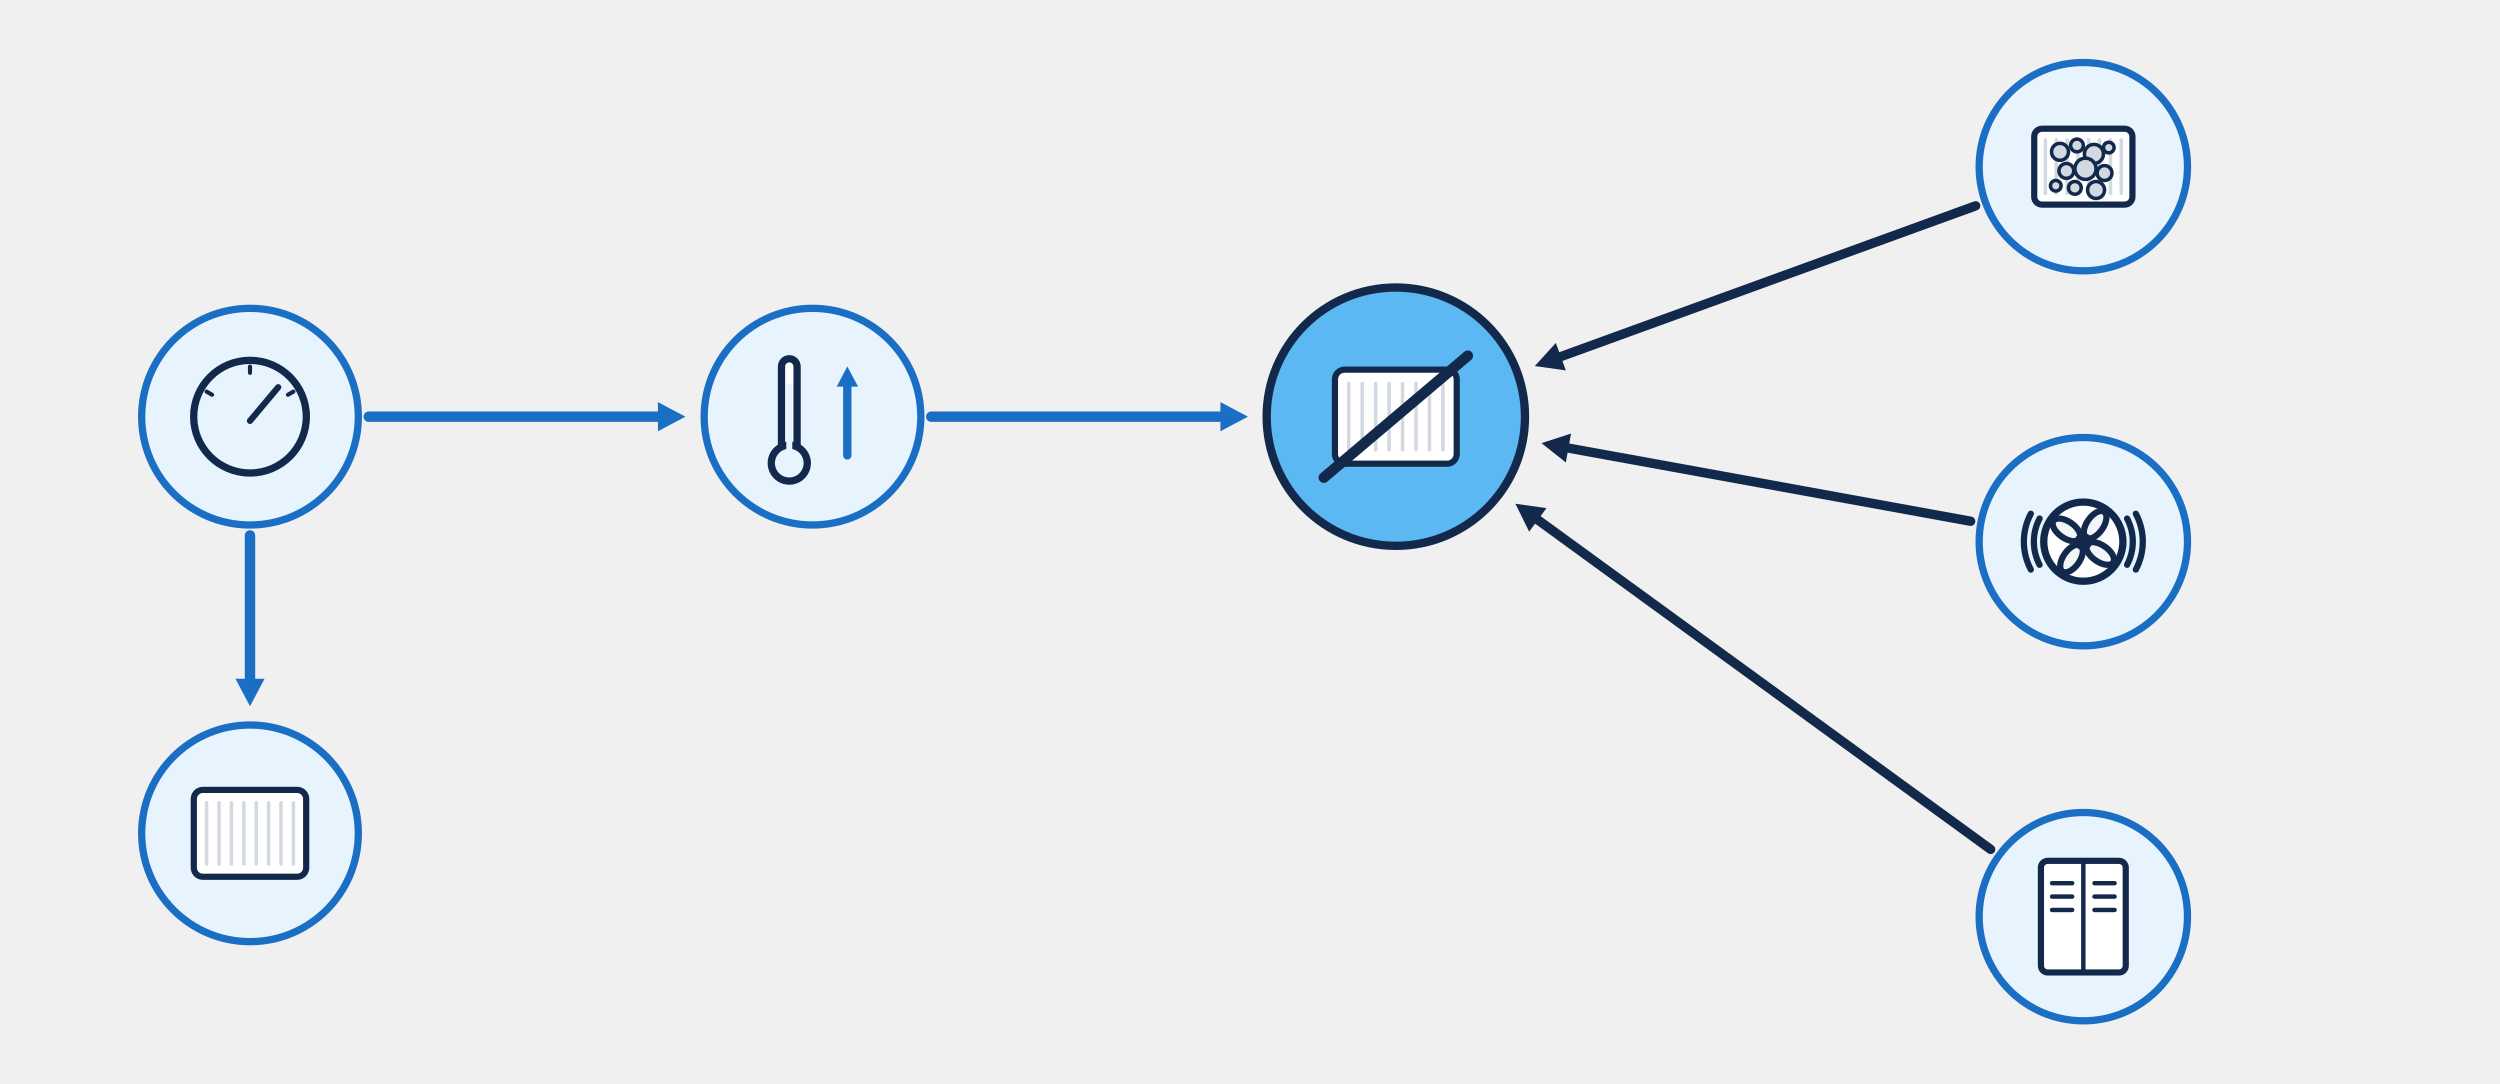
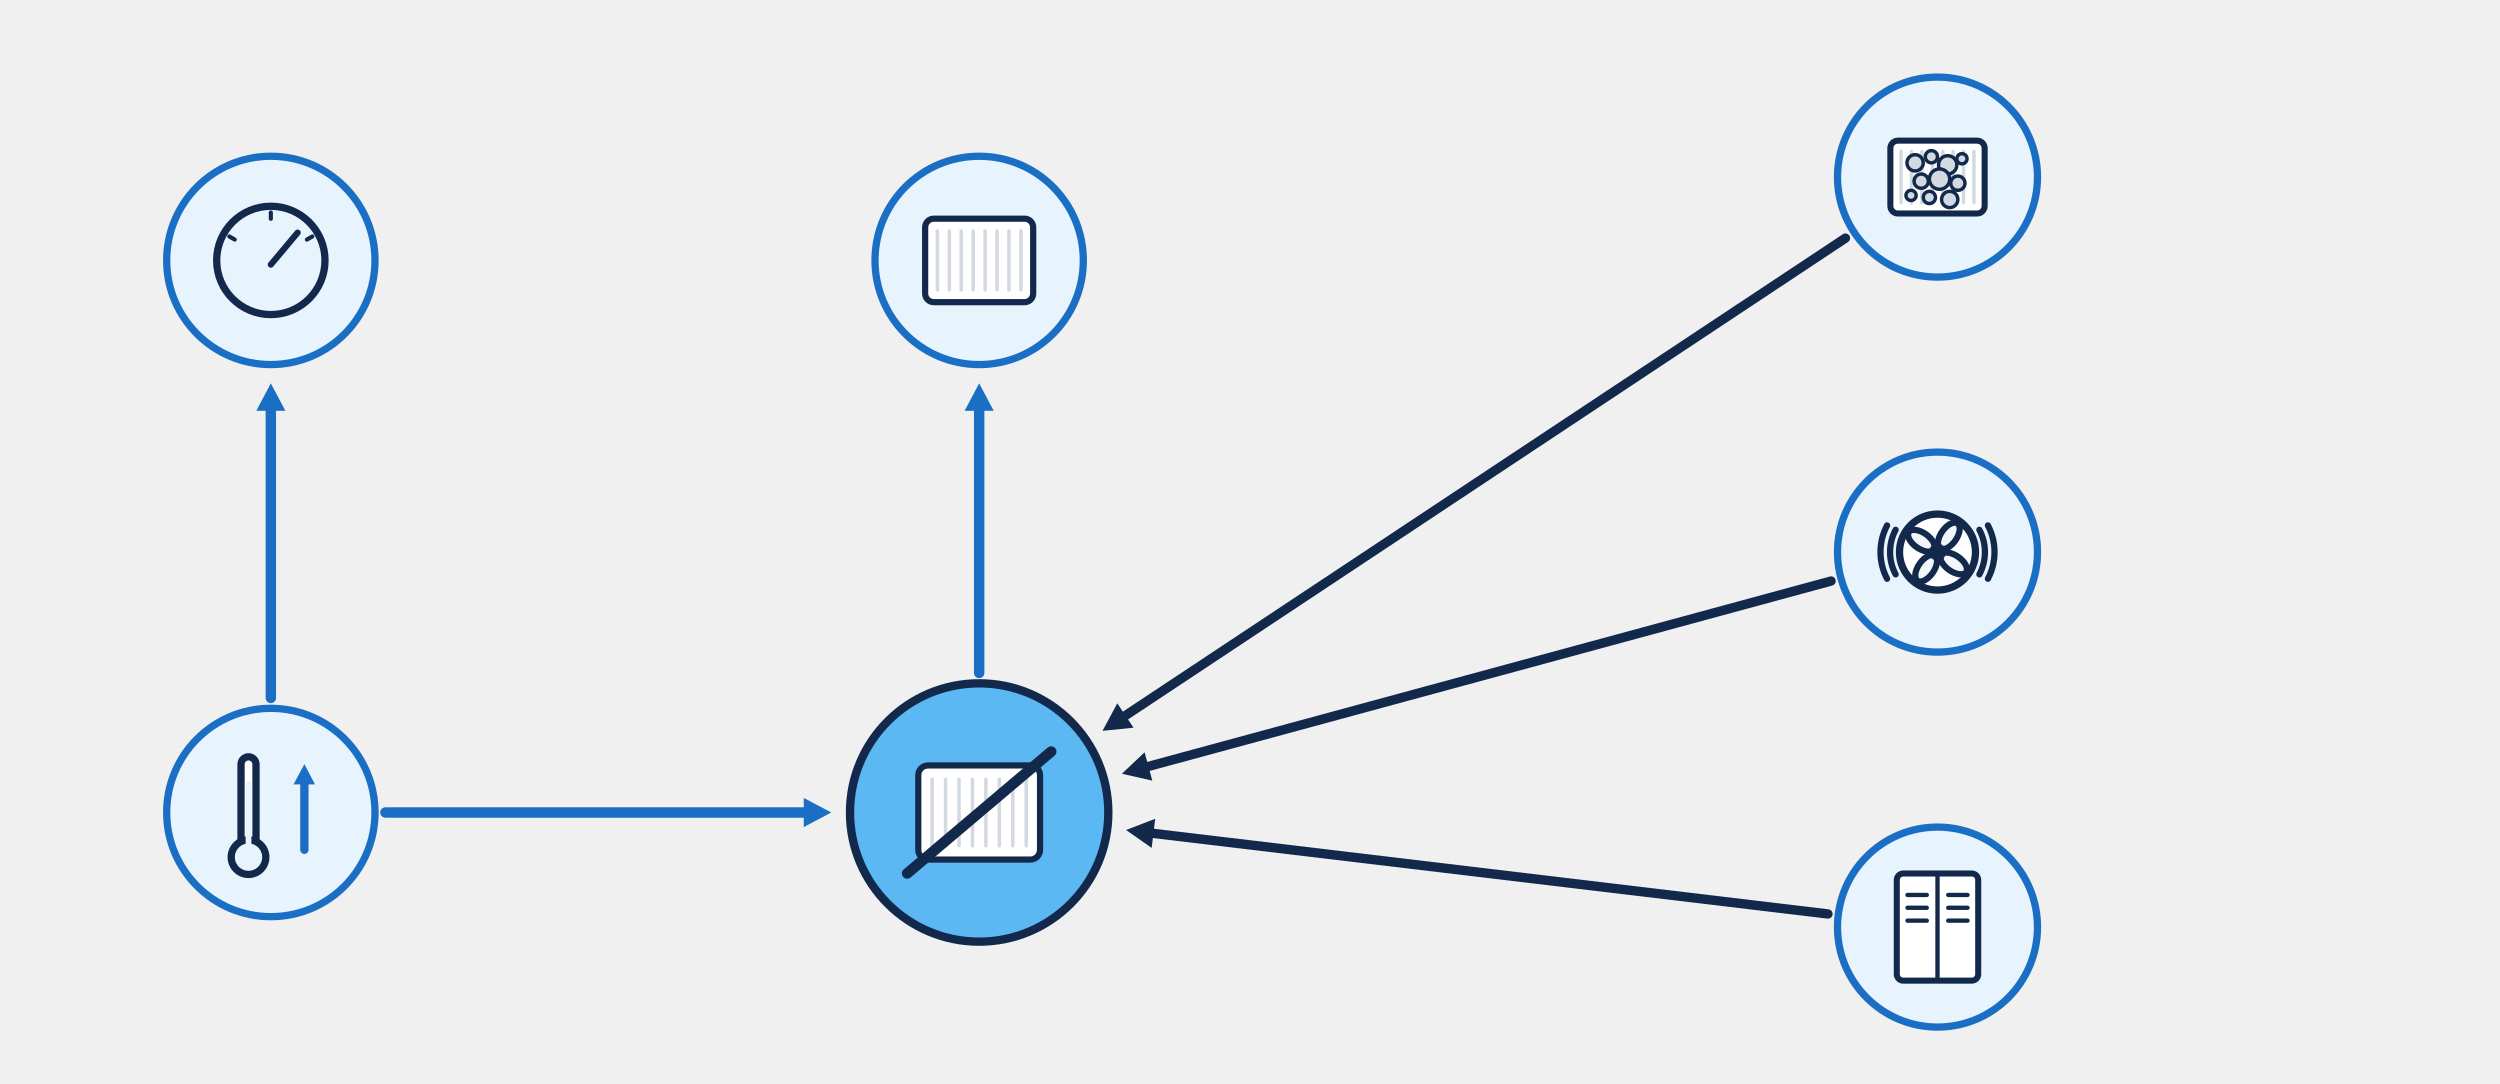
<svg xmlns="http://www.w3.org/2000/svg" viewBox="0 0 1200 520" width="1200" height="520">
-   <path d="M 120.0,257.0 L 120.0,328.5" stroke="#1A6FC4" stroke-width="5" fill="none" stroke-linecap="round" stroke-linejoin="round" />
-   <polygon points="120.0,339.0 113.0,325.8 127.0,325.8" fill="#1A6FC4" stroke="none" stroke-width="0" stroke-linecap="round" stroke-linejoin="round" />
-   <path d="M 177.0,200.0 L 318.5,200.0" stroke="#1A6FC4" stroke-width="5" fill="none" stroke-linecap="round" stroke-linejoin="round" />
-   <polygon points="329.0,200.0 315.8,207.0 315.8,193.0" fill="#1A6FC4" stroke="none" stroke-width="0" stroke-linecap="round" stroke-linejoin="round" />
-   <path d="M 447.0,200.0 L 588.5,200.0" stroke="#1A6FC4" stroke-width="5" fill="none" stroke-linecap="round" stroke-linejoin="round" />
-   <polygon points="599.0,200.0 585.8,207.0 585.8,193.0" fill="#1A6FC4" stroke="none" stroke-width="0" stroke-linecap="round" stroke-linejoin="round" />
-   <path d="M 948.3,98.8 L 746.6,172.1" stroke="#13294B" stroke-width="4.5" fill="none" stroke-linecap="round" stroke-linejoin="round" />
-   <polygon points="736.7,175.7 746.8,164.6 751.6,177.8" fill="#13294B" stroke="none" stroke-width="0" stroke-linecap="round" stroke-linejoin="round" />
-   <path d="M 945.9,250.2 L 750.2,214.6" stroke="#13294B" stroke-width="4.5" fill="none" stroke-linecap="round" stroke-linejoin="round" />
-   <polygon points="739.9,212.7 754.1,208.1 751.6,222.0" fill="#13294B" stroke="none" stroke-width="0" stroke-linecap="round" stroke-linejoin="round" />
-   <path d="M 955.5,407.7 L 735.9,247.9" stroke="#13294B" stroke-width="4.5" fill="none" stroke-linecap="round" stroke-linejoin="round" />
-   <polygon points="727.4,241.8 742.3,243.9 734.0,255.2" fill="#13294B" stroke="none" stroke-width="0" stroke-linecap="round" stroke-linejoin="round" />
-   <circle cx="120" cy="200" r="52" fill="#E7F3FD" stroke="#1A6FC4" stroke-width="3.5" stroke-linecap="round" stroke-linejoin="round" />
-   <circle cx="120" cy="200" r="27.04" fill="#E7F3FD" stroke="#13294B" stroke-width="3.5" stroke-linecap="round" stroke-linejoin="round" />
-   <line x1="101.779" y1="189.48" x2="99.181" y2="187.98" stroke="#13294B" stroke-width="2" fill="none" stroke-linecap="round" stroke-linejoin="round" />
-   <line x1="120.0" y1="178.96" x2="120.0" y2="175.96" stroke="#13294B" stroke-width="2" fill="none" stroke-linecap="round" stroke-linejoin="round" />
-   <line x1="138.221" y1="189.48" x2="140.819" y2="187.98" stroke="#13294B" stroke-width="2" fill="none" stroke-linecap="round" stroke-linejoin="round" />
-   <line x1="120" y1="202" x2="133.524" y2="185.882" stroke="#13294B" stroke-width="3" fill="none" stroke-linecap="round" stroke-linejoin="round" />
-   <circle cx="120" cy="400" r="52" fill="#E7F3FD" stroke="#1A6FC4" stroke-width="3.5" stroke-linecap="round" stroke-linejoin="round" />
-   <g transform="translate(120 400) scale(0.6128571)">
-     <rect x="-44" y="-34" width="88" height="68" rx="7" ry="7" fill="#FFFFFF" stroke="#13294B" stroke-width="4.85" stroke-linecap="round" stroke-linejoin="round" />
-     <line x1="-34.0" y1="-24" x2="-34.0" y2="24" stroke="#D3D9E1" stroke-width="2.77" fill="none" stroke-linecap="round" stroke-linejoin="round" />
-     <line x1="-24.286" y1="-24" x2="-24.286" y2="24" stroke="#D3D9E1" stroke-width="2.77" fill="none" stroke-linecap="round" stroke-linejoin="round" />
-     <line x1="-14.571" y1="-24" x2="-14.571" y2="24" stroke="#D3D9E1" stroke-width="2.77" fill="none" stroke-linecap="round" stroke-linejoin="round" />
-     <line x1="-4.857" y1="-24" x2="-4.857" y2="24" stroke="#D3D9E1" stroke-width="2.77" fill="none" stroke-linecap="round" stroke-linejoin="round" />
-     <line x1="4.857" y1="-24" x2="4.857" y2="24" stroke="#D3D9E1" stroke-width="2.77" fill="none" stroke-linecap="round" stroke-linejoin="round" />
-     <line x1="14.571" y1="-24" x2="14.571" y2="24" stroke="#D3D9E1" stroke-width="2.77" fill="none" stroke-linecap="round" stroke-linejoin="round" />
-     <line x1="24.286" y1="-24" x2="24.286" y2="24" stroke="#D3D9E1" stroke-width="2.77" fill="none" stroke-linecap="round" stroke-linejoin="round" />
-     <line x1="34.0" y1="-24" x2="34.0" y2="24" stroke="#D3D9E1" stroke-width="2.77" fill="none" stroke-linecap="round" stroke-linejoin="round" />
-   </g>
-   <circle cx="390" cy="200" r="52" fill="#E7F3FD" stroke="#1A6FC4" stroke-width="3.5" stroke-linecap="round" stroke-linejoin="round" />
-   <rect x="375.115" y="172.199" width="7.484" height="53.541" rx="3.742" ry="3.742" fill="#FFFFFF" stroke="#13294B" stroke-width="3.5" stroke-linecap="round" stroke-linejoin="round" />
-   <circle cx="378.857" cy="222.286" r="8.636" fill="#E7F3FD" stroke="#13294B" stroke-width="3.5" stroke-linecap="round" stroke-linejoin="round" />
-   <line x1="378.857" y1="218.831" x2="378.857" y2="185.67" stroke="#E7F3FD" stroke-width="2.879" fill="none" stroke-linecap="round" stroke-linejoin="round" />
-   <path d="M 406.7,218.6 L 406.7,183.6" stroke="#1A6FC4" stroke-width="4" fill="none" stroke-linecap="round" stroke-linejoin="round" />
-   <polygon points="406.7,175.9 411.9,185.6 401.6,185.6" fill="#1A6FC4" stroke="none" stroke-width="0" stroke-linecap="round" stroke-linejoin="round" />
-   <circle cx="670" cy="200" r="62" fill="#5CB8F2" stroke="#13294B" stroke-width="4" stroke-linecap="round" stroke-linejoin="round" />
-   <g transform="translate(670 200) scale(0.6642857)">
+   <path d="M 130.0,335.0 L 130.0,194.5" stroke="#1A6FC4" stroke-width="5" fill="none" stroke-linecap="round" stroke-linejoin="round" />
+   <polygon points="130.0,184.0 137.0,197.2 123.0,197.2" fill="#1A6FC4" stroke="none" stroke-width="0" stroke-linecap="round" stroke-linejoin="round" />
+   <path d="M 185.0,390.0 L 388.5,390.0" stroke="#1A6FC4" stroke-width="5" fill="none" stroke-linecap="round" stroke-linejoin="round" />
+   <polygon points="399.0,390.0 385.8,397.0 385.8,383.0" fill="#1A6FC4" stroke="none" stroke-width="0" stroke-linecap="round" stroke-linejoin="round" />
+   <path d="M 470.0,323.0 L 470.0,194.5" stroke="#1A6FC4" stroke-width="5" fill="none" stroke-linecap="round" stroke-linejoin="round" />
+   <polygon points="470.0,184.0 477.0,197.2 463.0,197.2" fill="#1A6FC4" stroke="none" stroke-width="0" stroke-linecap="round" stroke-linejoin="round" />
+   <path d="M 885.8,114.3 L 537.9,345.0" stroke="#13294B" stroke-width="4.5" fill="none" stroke-linecap="round" stroke-linejoin="round" />
+   <polygon points="529.2,350.8 536.3,337.6 544.1,349.3" fill="#13294B" stroke="none" stroke-width="0" stroke-linecap="round" stroke-linejoin="round" />
+   <path d="M 878.9,278.9 L 548.6,368.6" stroke="#13294B" stroke-width="4.5" fill="none" stroke-linecap="round" stroke-linejoin="round" />
+   <polygon points="538.5,371.4 549.4,361.1 553.1,374.7" fill="#13294B" stroke="none" stroke-width="0" stroke-linecap="round" stroke-linejoin="round" />
+   <path d="M 877.4,438.7 L 550.9,399.7" stroke="#13294B" stroke-width="4.5" fill="none" stroke-linecap="round" stroke-linejoin="round" />
+   <polygon points="540.5,398.4 554.5,393.0 552.8,407.0" fill="#13294B" stroke="none" stroke-width="0" stroke-linecap="round" stroke-linejoin="round" />
+   <circle cx="130" cy="125" r="50" fill="#E7F3FD" stroke="#1A6FC4" stroke-width="3.5" stroke-linecap="round" stroke-linejoin="round" />
+   <circle cx="130" cy="125" r="26.0" fill="#E7F3FD" stroke="#13294B" stroke-width="3.5" stroke-linecap="round" stroke-linejoin="round" />
+   <line x1="112.679" y1="115.0" x2="110.081" y2="113.5" stroke="#13294B" stroke-width="2" fill="none" stroke-linecap="round" stroke-linejoin="round" />
+   <line x1="130.0" y1="105.0" x2="130.0" y2="102.0" stroke="#13294B" stroke-width="2" fill="none" stroke-linecap="round" stroke-linejoin="round" />
+   <line x1="147.321" y1="115.0" x2="149.919" y2="113.5" stroke="#13294B" stroke-width="2" fill="none" stroke-linecap="round" stroke-linejoin="round" />
+   <line x1="130" y1="127" x2="142.856" y2="111.679" stroke="#13294B" stroke-width="3" fill="none" stroke-linecap="round" stroke-linejoin="round" />
+   <circle cx="130" cy="390" r="50" fill="#E7F3FD" stroke="#1A6FC4" stroke-width="3.5" stroke-linecap="round" stroke-linejoin="round" />
+   <rect x="115.687" y="363.268" width="7.196" height="51.482" rx="3.598" ry="3.598" fill="#FFFFFF" stroke="#13294B" stroke-width="3.5" stroke-linecap="round" stroke-linejoin="round" />
+   <circle cx="119.286" cy="411.429" r="8.304" fill="#E7F3FD" stroke="#13294B" stroke-width="3.5" stroke-linecap="round" stroke-linejoin="round" />
+   <line x1="119.286" y1="408.107" x2="119.286" y2="376.221" stroke="#E7F3FD" stroke-width="2.768" fill="none" stroke-linecap="round" stroke-linejoin="round" />
+   <path d="M 146.1,407.9 L 146.1,374.5" stroke="#1A6FC4" stroke-width="4" fill="none" stroke-linecap="round" stroke-linejoin="round" />
+   <polygon points="146.1,366.8 151.2,376.5 140.9,376.5" fill="#1A6FC4" stroke="none" stroke-width="0" stroke-linecap="round" stroke-linejoin="round" />
+   <circle cx="470" cy="390" r="62" fill="#5CB8F2" stroke="#13294B" stroke-width="4" stroke-linecap="round" stroke-linejoin="round" />
+   <g transform="translate(470 390) scale(0.6642857)">
    <rect x="-44" y="-34" width="88" height="68" rx="7" ry="7" fill="#FFFFFF" stroke="#13294B" stroke-width="4.48" stroke-linecap="round" stroke-linejoin="round" />
    <line x1="-34.0" y1="-24" x2="-34.0" y2="24" stroke="#D3D9E1" stroke-width="2.56" fill="none" stroke-linecap="round" stroke-linejoin="round" />
    <line x1="-24.286" y1="-24" x2="-24.286" y2="24" stroke="#D3D9E1" stroke-width="2.56" fill="none" stroke-linecap="round" stroke-linejoin="round" />
    <line x1="-14.571" y1="-24" x2="-14.571" y2="24" stroke="#D3D9E1" stroke-width="2.56" fill="none" stroke-linecap="round" stroke-linejoin="round" />
    <line x1="-4.857" y1="-24" x2="-4.857" y2="24" stroke="#D3D9E1" stroke-width="2.56" fill="none" stroke-linecap="round" stroke-linejoin="round" />
    <line x1="4.857" y1="-24" x2="4.857" y2="24" stroke="#D3D9E1" stroke-width="2.56" fill="none" stroke-linecap="round" stroke-linejoin="round" />
    <line x1="14.571" y1="-24" x2="14.571" y2="24" stroke="#D3D9E1" stroke-width="2.56" fill="none" stroke-linecap="round" stroke-linejoin="round" />
    <line x1="24.286" y1="-24" x2="24.286" y2="24" stroke="#D3D9E1" stroke-width="2.56" fill="none" stroke-linecap="round" stroke-linejoin="round" />
    <line x1="34.0" y1="-24" x2="34.0" y2="24" stroke="#D3D9E1" stroke-width="2.56" fill="none" stroke-linecap="round" stroke-linejoin="round" />
    <line x1="-52" y1="44" x2="52" y2="-44" stroke="#13294B" stroke-width="7.68" fill="none" stroke-linecap="round" stroke-linejoin="round" />
  </g>
-   <circle cx="1000" cy="80" r="50" fill="#E7F3FD" stroke="#1A6FC4" stroke-width="3.5" stroke-linecap="round" stroke-linejoin="round" />
-   <g transform="translate(1000 80) scale(0.5357143)">
-     <rect x="-44" y="-34" width="88" height="68" rx="7" ry="7" fill="#FFFFFF" stroke="#13294B" stroke-width="5.55" stroke-linecap="round" stroke-linejoin="round" />
-     <line x1="-34.0" y1="-24" x2="-34.0" y2="24" stroke="#D3D9E1" stroke-width="3.17" fill="none" stroke-linecap="round" stroke-linejoin="round" />
-     <line x1="-24.286" y1="-24" x2="-24.286" y2="24" stroke="#D3D9E1" stroke-width="3.17" fill="none" stroke-linecap="round" stroke-linejoin="round" />
-     <line x1="-14.571" y1="-24" x2="-14.571" y2="24" stroke="#D3D9E1" stroke-width="3.17" fill="none" stroke-linecap="round" stroke-linejoin="round" />
-     <line x1="-4.857" y1="-24" x2="-4.857" y2="24" stroke="#D3D9E1" stroke-width="3.17" fill="none" stroke-linecap="round" stroke-linejoin="round" />
-     <line x1="4.857" y1="-24" x2="4.857" y2="24" stroke="#D3D9E1" stroke-width="3.17" fill="none" stroke-linecap="round" stroke-linejoin="round" />
-     <line x1="14.571" y1="-24" x2="14.571" y2="24" stroke="#D3D9E1" stroke-width="3.17" fill="none" stroke-linecap="round" stroke-linejoin="round" />
-     <line x1="24.286" y1="-24" x2="24.286" y2="24" stroke="#D3D9E1" stroke-width="3.17" fill="none" stroke-linecap="round" stroke-linejoin="round" />
-     <line x1="34.0" y1="-24" x2="34.0" y2="24" stroke="#D3D9E1" stroke-width="3.17" fill="none" stroke-linecap="round" stroke-linejoin="round" />
-     <circle cx="-20.9" cy="-13.3" r="7.6" fill="#D3D9E1" stroke="#13294B" stroke-width="3.17" stroke-linecap="round" stroke-linejoin="round" />
-     <circle cx="-5.7" cy="-19.0" r="5.7" fill="#D3D9E1" stroke="#13294B" stroke-width="3.17" stroke-linecap="round" stroke-linejoin="round" />
-     <circle cx="9.5" cy="-11.4" r="8.55" fill="#D3D9E1" stroke="#13294B" stroke-width="3.17" stroke-linecap="round" stroke-linejoin="round" />
-     <circle cx="22.8" cy="-17.1" r="4.75" fill="#D3D9E1" stroke="#13294B" stroke-width="3.17" stroke-linecap="round" stroke-linejoin="round" />
-     <circle cx="-15.2" cy="3.8" r="6.65" fill="#D3D9E1" stroke="#13294B" stroke-width="3.17" stroke-linecap="round" stroke-linejoin="round" />
-     <circle cx="1.9" cy="1.9" r="9.5" fill="#D3D9E1" stroke="#13294B" stroke-width="3.17" stroke-linecap="round" stroke-linejoin="round" />
-     <circle cx="19.0" cy="5.7" r="6.65" fill="#D3D9E1" stroke="#13294B" stroke-width="3.17" stroke-linecap="round" stroke-linejoin="round" />
-     <circle cx="-7.6" cy="19.0" r="5.7" fill="#D3D9E1" stroke="#13294B" stroke-width="3.17" stroke-linecap="round" stroke-linejoin="round" />
-     <circle cx="11.4" cy="20.9" r="7.6" fill="#D3D9E1" stroke="#13294B" stroke-width="3.17" stroke-linecap="round" stroke-linejoin="round" />
-     <circle cx="-24.7" cy="17.1" r="4.75" fill="#D3D9E1" stroke="#13294B" stroke-width="3.17" stroke-linecap="round" stroke-linejoin="round" />
+   <circle cx="470" cy="125" r="50" fill="#E7F3FD" stroke="#1A6FC4" stroke-width="3.5" stroke-linecap="round" stroke-linejoin="round" />
+   <g transform="translate(470 125) scale(0.5892857)">
+     <rect x="-44" y="-34" width="88" height="68" rx="7" ry="7" fill="#FFFFFF" stroke="#13294B" stroke-width="5.05" stroke-linecap="round" stroke-linejoin="round" />
+     <line x1="-34.0" y1="-24" x2="-34.0" y2="24" stroke="#D3D9E1" stroke-width="2.88" fill="none" stroke-linecap="round" stroke-linejoin="round" />
+     <line x1="-24.286" y1="-24" x2="-24.286" y2="24" stroke="#D3D9E1" stroke-width="2.88" fill="none" stroke-linecap="round" stroke-linejoin="round" />
+     <line x1="-14.571" y1="-24" x2="-14.571" y2="24" stroke="#D3D9E1" stroke-width="2.88" fill="none" stroke-linecap="round" stroke-linejoin="round" />
+     <line x1="-4.857" y1="-24" x2="-4.857" y2="24" stroke="#D3D9E1" stroke-width="2.88" fill="none" stroke-linecap="round" stroke-linejoin="round" />
+     <line x1="4.857" y1="-24" x2="4.857" y2="24" stroke="#D3D9E1" stroke-width="2.88" fill="none" stroke-linecap="round" stroke-linejoin="round" />
+     <line x1="14.571" y1="-24" x2="14.571" y2="24" stroke="#D3D9E1" stroke-width="2.88" fill="none" stroke-linecap="round" stroke-linejoin="round" />
+     <line x1="24.286" y1="-24" x2="24.286" y2="24" stroke="#D3D9E1" stroke-width="2.88" fill="none" stroke-linecap="round" stroke-linejoin="round" />
+     <line x1="34.0" y1="-24" x2="34.0" y2="24" stroke="#D3D9E1" stroke-width="2.88" fill="none" stroke-linecap="round" stroke-linejoin="round" />
  </g>
-   <circle cx="1000" cy="260" r="50" fill="#E7F3FD" stroke="#1A6FC4" stroke-width="3.5" stroke-linecap="round" stroke-linejoin="round" />
-   <circle cx="1000" cy="260" r="19.0" fill="#FFFFFF" stroke="#13294B" stroke-width="3.5" stroke-linecap="round" stroke-linejoin="round" />
-   <ellipse cx="1000" cy="250.12" rx="3.99" ry="7.6" fill="#F3F6F9" stroke="#13294B" stroke-width="3" transform="rotate(35.0 1000 260)" stroke-linecap="round" stroke-linejoin="round" />
-   <ellipse cx="1000" cy="250.12" rx="3.99" ry="7.6" fill="#F3F6F9" stroke="#13294B" stroke-width="3" transform="rotate(125.0 1000 260)" stroke-linecap="round" stroke-linejoin="round" />
-   <ellipse cx="1000" cy="250.12" rx="3.99" ry="7.6" fill="#F3F6F9" stroke="#13294B" stroke-width="3" transform="rotate(215.0 1000 260)" stroke-linecap="round" stroke-linejoin="round" />
-   <ellipse cx="1000" cy="250.12" rx="3.99" ry="7.6" fill="#F3F6F9" stroke="#13294B" stroke-width="3" transform="rotate(305.0 1000 260)" stroke-linecap="round" stroke-linejoin="round" />
-   <circle cx="1000" cy="260" r="3.23" fill="#13294B" stroke="#13294B" stroke-width="2" stroke-linecap="round" stroke-linejoin="round" />
-   <path d="M 979.0,248.9 A 23.8 23.8 0 0 0 979.0,271.1" stroke="#13294B" stroke-width="3" fill="none" stroke-linecap="round" stroke-linejoin="round" />
-   <path d="M 974.8,246.6 A 28.5 28.5 0 0 0 974.8,273.4" stroke="#13294B" stroke-width="3" fill="none" stroke-linecap="round" stroke-linejoin="round" />
-   <path d="M 1021.0,248.9 A 23.8 23.8 0 0 1 1021.0,271.1" stroke="#13294B" stroke-width="3" fill="none" stroke-linecap="round" stroke-linejoin="round" />
-   <path d="M 1025.2,246.6 A 28.5 28.5 0 0 1 1025.2,273.4" stroke="#13294B" stroke-width="3" fill="none" stroke-linecap="round" stroke-linejoin="round" />
-   <circle cx="1000" cy="440" r="50" fill="#E7F3FD" stroke="#1A6FC4" stroke-width="3.5" stroke-linecap="round" stroke-linejoin="round" />
-   <g transform="translate(1000 440) scale(0.5357143)">
-     <rect x="-38" y="-50" width="76" height="100" rx="6" ry="6" fill="#FFFFFF" stroke="#13294B" stroke-width="5.55" stroke-linecap="round" stroke-linejoin="round" />
-     <line x1="0" y1="-50" x2="0" y2="50" stroke="#13294B" stroke-width="3.97" fill="none" stroke-linecap="round" stroke-linejoin="round" />
-     <line x1="-28" y1="-30" x2="-10" y2="-30" stroke="#13294B" stroke-width="3.97" fill="none" stroke-linecap="round" stroke-linejoin="round" />
-     <line x1="10" y1="-30" x2="28" y2="-30" stroke="#13294B" stroke-width="3.97" fill="none" stroke-linecap="round" stroke-linejoin="round" />
-     <line x1="-28" y1="-18" x2="-10" y2="-18" stroke="#13294B" stroke-width="3.97" fill="none" stroke-linecap="round" stroke-linejoin="round" />
-     <line x1="10" y1="-18" x2="28" y2="-18" stroke="#13294B" stroke-width="3.97" fill="none" stroke-linecap="round" stroke-linejoin="round" />
-     <line x1="-28" y1="-6" x2="-10" y2="-6" stroke="#13294B" stroke-width="3.97" fill="none" stroke-linecap="round" stroke-linejoin="round" />
-     <line x1="10" y1="-6" x2="28" y2="-6" stroke="#13294B" stroke-width="3.97" fill="none" stroke-linecap="round" stroke-linejoin="round" />
+   <circle cx="930" cy="85" r="48" fill="#E7F3FD" stroke="#1A6FC4" stroke-width="3.5" stroke-linecap="round" stroke-linejoin="round" />
+   <g transform="translate(930 85) scale(0.5142857)">
+     <rect x="-44" y="-34" width="88" height="68" rx="7" ry="7" fill="#FFFFFF" stroke="#13294B" stroke-width="5.65" stroke-linecap="round" stroke-linejoin="round" />
+     <line x1="-34.0" y1="-24" x2="-34.0" y2="24" stroke="#D3D9E1" stroke-width="3.23" fill="none" stroke-linecap="round" stroke-linejoin="round" />
+     <line x1="-24.286" y1="-24" x2="-24.286" y2="24" stroke="#D3D9E1" stroke-width="3.23" fill="none" stroke-linecap="round" stroke-linejoin="round" />
+     <line x1="-14.571" y1="-24" x2="-14.571" y2="24" stroke="#D3D9E1" stroke-width="3.23" fill="none" stroke-linecap="round" stroke-linejoin="round" />
+     <line x1="-4.857" y1="-24" x2="-4.857" y2="24" stroke="#D3D9E1" stroke-width="3.23" fill="none" stroke-linecap="round" stroke-linejoin="round" />
+     <line x1="4.857" y1="-24" x2="4.857" y2="24" stroke="#D3D9E1" stroke-width="3.23" fill="none" stroke-linecap="round" stroke-linejoin="round" />
+     <line x1="14.571" y1="-24" x2="14.571" y2="24" stroke="#D3D9E1" stroke-width="3.23" fill="none" stroke-linecap="round" stroke-linejoin="round" />
+     <line x1="24.286" y1="-24" x2="24.286" y2="24" stroke="#D3D9E1" stroke-width="3.23" fill="none" stroke-linecap="round" stroke-linejoin="round" />
+     <line x1="34.0" y1="-24" x2="34.0" y2="24" stroke="#D3D9E1" stroke-width="3.23" fill="none" stroke-linecap="round" stroke-linejoin="round" />
+     <circle cx="-20.9" cy="-13.3" r="7.6" fill="#D3D9E1" stroke="#13294B" stroke-width="3.23" stroke-linecap="round" stroke-linejoin="round" />
+     <circle cx="-5.7" cy="-19.0" r="5.7" fill="#D3D9E1" stroke="#13294B" stroke-width="3.23" stroke-linecap="round" stroke-linejoin="round" />
+     <circle cx="9.5" cy="-11.4" r="8.55" fill="#D3D9E1" stroke="#13294B" stroke-width="3.23" stroke-linecap="round" stroke-linejoin="round" />
+     <circle cx="22.8" cy="-17.1" r="4.75" fill="#D3D9E1" stroke="#13294B" stroke-width="3.23" stroke-linecap="round" stroke-linejoin="round" />
+     <circle cx="-15.2" cy="3.8" r="6.65" fill="#D3D9E1" stroke="#13294B" stroke-width="3.23" stroke-linecap="round" stroke-linejoin="round" />
+     <circle cx="1.9" cy="1.9" r="9.5" fill="#D3D9E1" stroke="#13294B" stroke-width="3.23" stroke-linecap="round" stroke-linejoin="round" />
+     <circle cx="19.0" cy="5.7" r="6.65" fill="#D3D9E1" stroke="#13294B" stroke-width="3.23" stroke-linecap="round" stroke-linejoin="round" />
+     <circle cx="-7.6" cy="19.0" r="5.7" fill="#D3D9E1" stroke="#13294B" stroke-width="3.23" stroke-linecap="round" stroke-linejoin="round" />
+     <circle cx="11.4" cy="20.9" r="7.6" fill="#D3D9E1" stroke="#13294B" stroke-width="3.23" stroke-linecap="round" stroke-linejoin="round" />
+     <circle cx="-24.7" cy="17.1" r="4.75" fill="#D3D9E1" stroke="#13294B" stroke-width="3.23" stroke-linecap="round" stroke-linejoin="round" />
+   </g>
+   <circle cx="930" cy="265" r="48" fill="#E7F3FD" stroke="#1A6FC4" stroke-width="3.5" stroke-linecap="round" stroke-linejoin="round" />
+   <circle cx="930" cy="265" r="18.24" fill="#FFFFFF" stroke="#13294B" stroke-width="3.5" stroke-linecap="round" stroke-linejoin="round" />
+   <ellipse cx="930" cy="255.515" rx="3.83" ry="7.296" fill="#F3F6F9" stroke="#13294B" stroke-width="3" transform="rotate(35.0 930 265)" stroke-linecap="round" stroke-linejoin="round" />
+   <ellipse cx="930" cy="255.515" rx="3.83" ry="7.296" fill="#F3F6F9" stroke="#13294B" stroke-width="3" transform="rotate(125.0 930 265)" stroke-linecap="round" stroke-linejoin="round" />
+   <ellipse cx="930" cy="255.515" rx="3.83" ry="7.296" fill="#F3F6F9" stroke="#13294B" stroke-width="3" transform="rotate(215.0 930 265)" stroke-linecap="round" stroke-linejoin="round" />
+   <ellipse cx="930" cy="255.515" rx="3.83" ry="7.296" fill="#F3F6F9" stroke="#13294B" stroke-width="3" transform="rotate(305.0 930 265)" stroke-linecap="round" stroke-linejoin="round" />
+   <circle cx="930" cy="265" r="3.101" fill="#13294B" stroke="#13294B" stroke-width="2" stroke-linecap="round" stroke-linejoin="round" />
+   <path d="M 909.9,254.3 A 22.8 22.8 0 0 0 909.9,275.7" stroke="#13294B" stroke-width="3" fill="none" stroke-linecap="round" stroke-linejoin="round" />
+   <path d="M 905.8,252.2 A 27.4 27.4 0 0 0 905.8,277.8" stroke="#13294B" stroke-width="3" fill="none" stroke-linecap="round" stroke-linejoin="round" />
+   <path d="M 950.1,254.3 A 22.8 22.8 0 0 1 950.1,275.7" stroke="#13294B" stroke-width="3" fill="none" stroke-linecap="round" stroke-linejoin="round" />
+   <path d="M 954.2,252.2 A 27.4 27.4 0 0 1 954.2,277.8" stroke="#13294B" stroke-width="3" fill="none" stroke-linecap="round" stroke-linejoin="round" />
+   <circle cx="930" cy="445" r="48" fill="#E7F3FD" stroke="#1A6FC4" stroke-width="3.5" stroke-linecap="round" stroke-linejoin="round" />
+   <g transform="translate(930 445) scale(0.5142857)">
+     <rect x="-38" y="-50" width="76" height="100" rx="6" ry="6" fill="#FFFFFF" stroke="#13294B" stroke-width="5.65" stroke-linecap="round" stroke-linejoin="round" />
+     <line x1="0" y1="-50" x2="0" y2="50" stroke="#13294B" stroke-width="4.04" fill="none" stroke-linecap="round" stroke-linejoin="round" />
+     <line x1="-28" y1="-30" x2="-10" y2="-30" stroke="#13294B" stroke-width="4.04" fill="none" stroke-linecap="round" stroke-linejoin="round" />
+     <line x1="10" y1="-30" x2="28" y2="-30" stroke="#13294B" stroke-width="4.04" fill="none" stroke-linecap="round" stroke-linejoin="round" />
+     <line x1="-28" y1="-18" x2="-10" y2="-18" stroke="#13294B" stroke-width="4.04" fill="none" stroke-linecap="round" stroke-linejoin="round" />
+     <line x1="10" y1="-18" x2="28" y2="-18" stroke="#13294B" stroke-width="4.04" fill="none" stroke-linecap="round" stroke-linejoin="round" />
+     <line x1="-28" y1="-6" x2="-10" y2="-6" stroke="#13294B" stroke-width="4.04" fill="none" stroke-linecap="round" stroke-linejoin="round" />
+     <line x1="10" y1="-6" x2="28" y2="-6" stroke="#13294B" stroke-width="4.04" fill="none" stroke-linecap="round" stroke-linejoin="round" />
  </g>
</svg>
